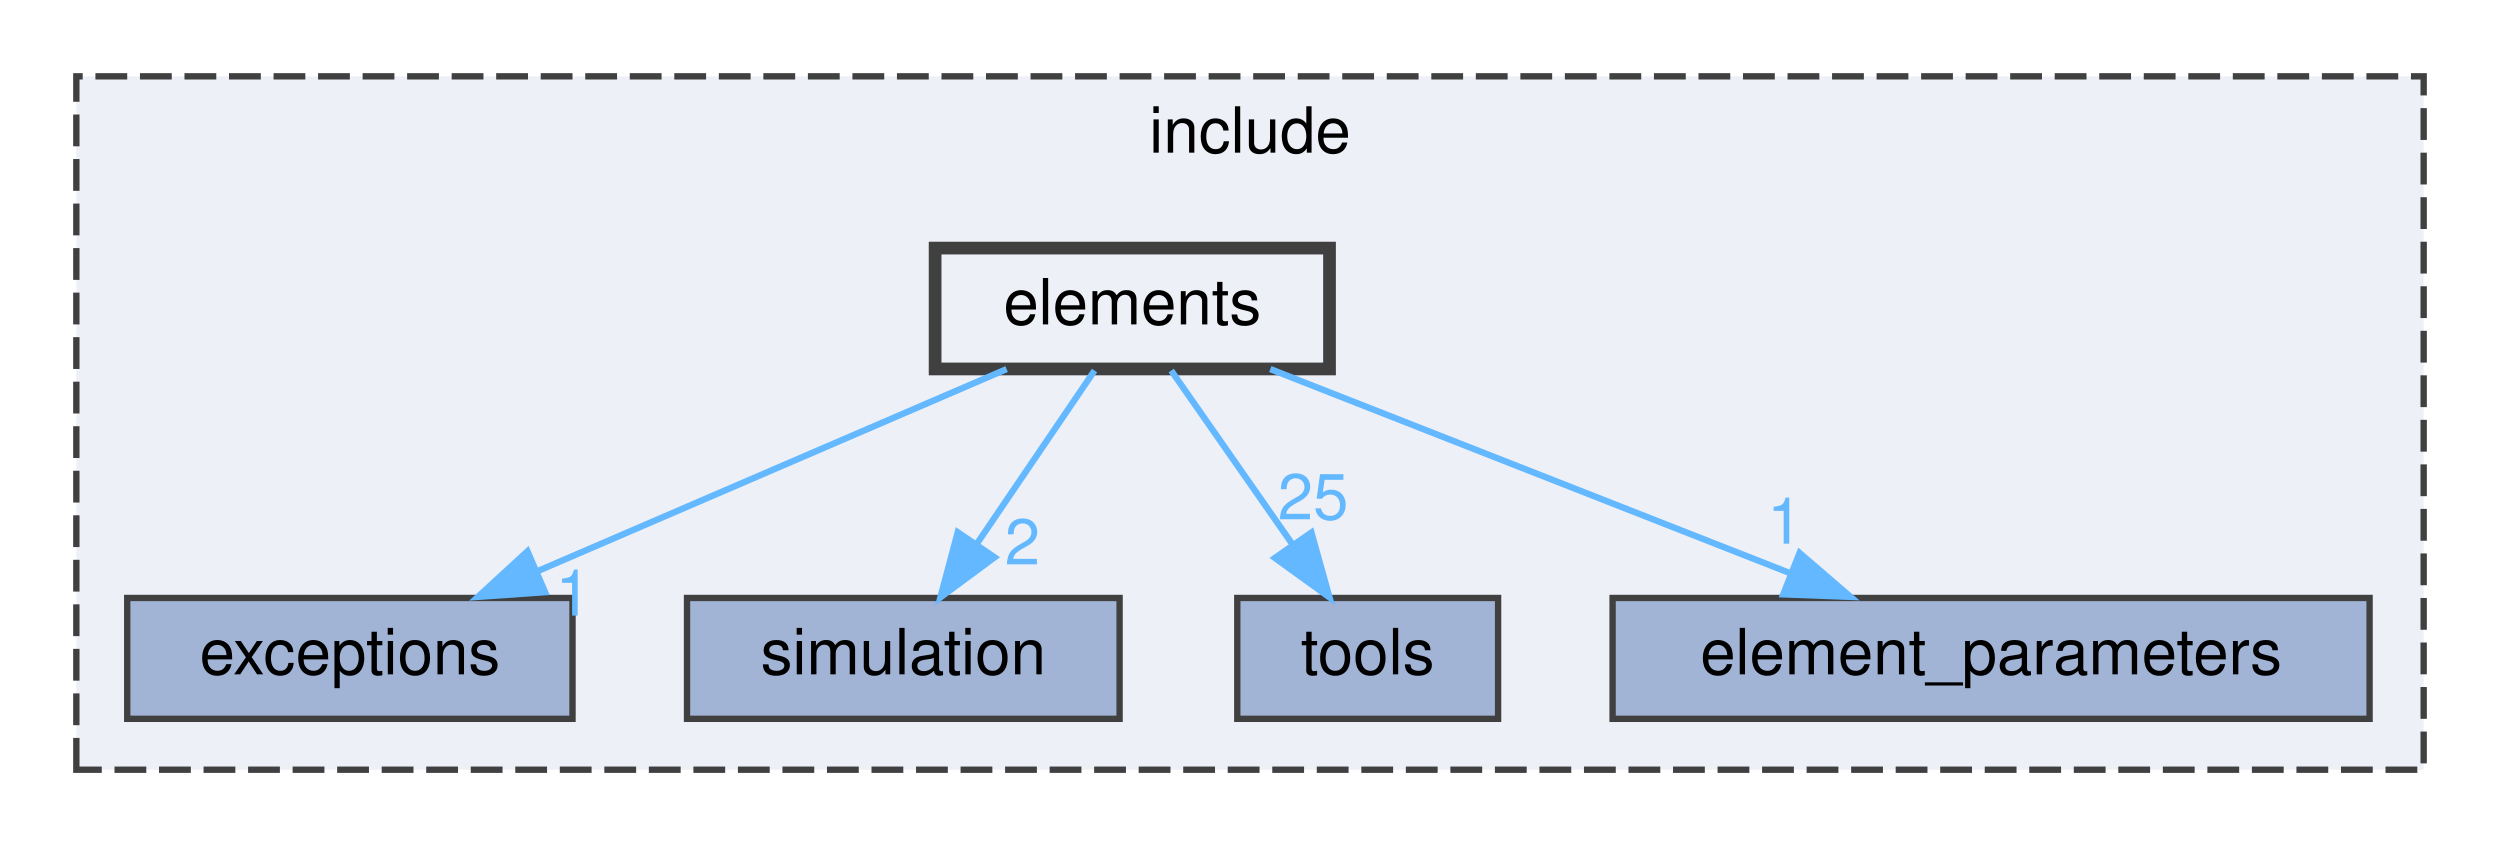
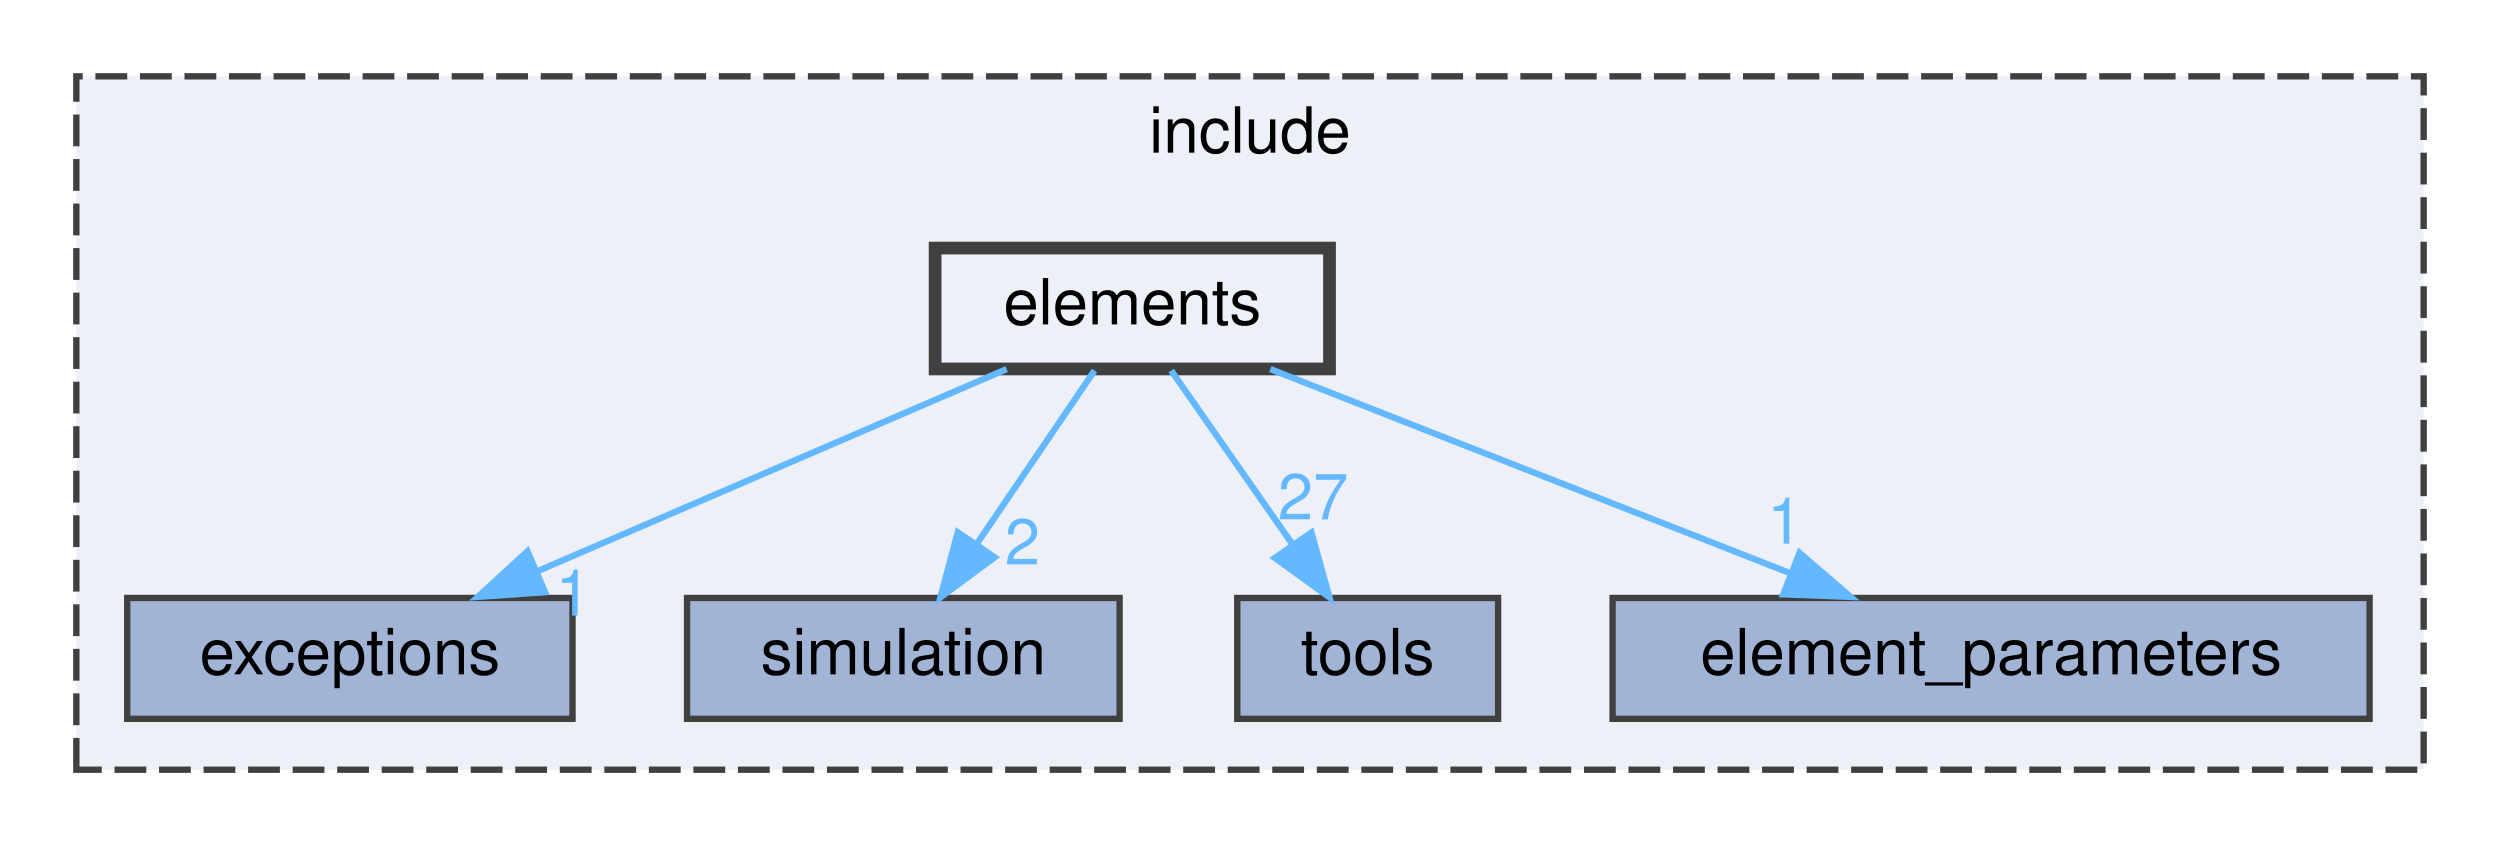
<svg xmlns="http://www.w3.org/2000/svg" xmlns:xlink="http://www.w3.org/1999/xlink" width="393pt" height="133pt" viewBox="0.00 0.00 393.00 133.00">
  <g id="graph0" class="graph" transform="scale(1 1) rotate(0) translate(4 129)">
    <g id="clust1" class="cluster">
      <g id="a_clust1">
        <a xlink:href="dir_d44c64559bbebec7f509842c48db8b23.html" target="_top" xlink:title="include">
          <polygon fill="#edf0f7" stroke="#404040" stroke-dasharray="5,2" points="8,-8 8,-117 377,-117 377,-8 8,-8" />
          <text text-anchor="middle" x="192.5" y="-105" font-family="Helvetica,sans-Serif" font-size="10.00">include</text>
        </a>
      </g>
    </g>
    <g id="node1" class="node">
      <g id="a_node1">
        <a xlink:href="dir_06ec884a0825782b323e4577406ae7aa.html" target="_top" xlink:title="exceptions">
          <polygon fill="#a2b4d6" stroke="#404040" points="86,-35 16,-35 16,-16 86,-16 86,-35" />
          <text text-anchor="middle" x="51" y="-23" font-family="Helvetica,sans-Serif" font-size="10.00">exceptions</text>
        </a>
      </g>
    </g>
    <g id="node2" class="node">
      <g id="a_node2">
        <a xlink:href="dir_5b4f22f4782ab9e132490b62f43f6146.html" target="_top" xlink:title="simulation">
          <polygon fill="#a2b4d6" stroke="#404040" points="172,-35 104,-35 104,-16 172,-16 172,-35" />
          <text text-anchor="middle" x="138" y="-23" font-family="Helvetica,sans-Serif" font-size="10.00">simulation</text>
        </a>
      </g>
    </g>
    <g id="node3" class="node">
      <g id="a_node3">
        <a xlink:href="dir_db22b1395f615d1428e10e22469fe87b.html" target="_top" xlink:title="tools">
          <polygon fill="#a2b4d6" stroke="#404040" points="231.5,-35 190.5,-35 190.5,-16 231.5,-16 231.5,-35" />
          <text text-anchor="middle" x="211" y="-23" font-family="Helvetica,sans-Serif" font-size="10.00">tools</text>
        </a>
      </g>
    </g>
    <g id="node4" class="node">
      <g id="a_node4">
        <a xlink:href="dir_f576050f07e2bc15a7f050f73a80137e.html" target="_top" xlink:title="element_parameters">
          <polygon fill="#a2b4d6" stroke="#404040" points="368.5,-35 249.5,-35 249.5,-16 368.5,-16 368.5,-35" />
          <text text-anchor="middle" x="309" y="-23" font-family="Helvetica,sans-Serif" font-size="10.00">element_parameters</text>
        </a>
      </g>
    </g>
    <g id="node5" class="node">
      <g id="a_node5">
        <a xlink:href="dir_5cf46d5786cc9ec242e3a7a980f190c8.html" target="_top" xlink:title="elements">
          <polygon fill="#edf0f7" stroke="#404040" stroke-width="2" points="205,-90 143,-90 143,-71 205,-71 205,-90" />
          <text text-anchor="middle" x="174" y="-78" font-family="Helvetica,sans-Serif" font-size="10.00">elements</text>
        </a>
      </g>
    </g>
    <g id="edge1" class="edge">
      <g id="a_edge1">
        <a xlink:href="dir_000004_000006.html" target="_top">
          <path fill="none" stroke="#63b8ff" d="M154.24,-70.98C134.27,-62.38 103.2,-48.99 80.35,-39.15" />
          <polygon fill="#63b8ff" stroke="#63b8ff" points="81.69,-35.91 71.12,-35.17 78.92,-42.34 81.69,-35.91" />
        </a>
      </g>
      <g id="a_edge1-headlabel">
        <a xlink:href="dir_000004_000006.html" target="_top" xlink:title="1">
          <text text-anchor="middle" x="86.12" y="-32.23" font-family="Helvetica,sans-Serif" font-size="10.00" fill="#63b8ff">1</text>
        </a>
      </g>
    </g>
    <g id="edge2" class="edge">
      <g id="a_edge2">
        <a xlink:href="dir_000004_000013.html" target="_top">
          <path fill="none" stroke="#63b8ff" d="M168.06,-70.75C163.02,-63.34 155.66,-52.5 149.49,-43.41" />
          <polygon fill="#63b8ff" stroke="#63b8ff" points="152.35,-41.39 143.83,-35.09 146.56,-45.33 152.35,-41.39" />
        </a>
      </g>
      <g id="a_edge2-headlabel">
        <a xlink:href="dir_000004_000013.html" target="_top" xlink:title="2">
          <text text-anchor="middle" x="156.72" y="-40.27" font-family="Helvetica,sans-Serif" font-size="10.00" fill="#63b8ff">2</text>
        </a>
      </g>
    </g>
    <g id="edge3" class="edge">
      <g id="a_edge3">
        <a xlink:href="dir_000004_000016.html" target="_top">
          <path fill="none" stroke="#63b8ff" d="M180.11,-70.75C185.28,-63.34 192.85,-52.5 199.19,-43.41" />
          <polygon fill="#63b8ff" stroke="#63b8ff" points="202.15,-45.29 205,-35.09 196.41,-41.29 202.15,-45.29" />
        </a>
      </g>
      <g id="a_edge3-headlabel">
-         <a xlink:href="dir_000004_000016.html" target="_top" xlink:title="25">
-           <text text-anchor="middle" x="202.42" y="-47.36" font-family="Helvetica,sans-Serif" font-size="10.00" fill="#63b8ff">25</text>
+         <a xlink:href="dir_000004_000016.html" target="_top" xlink:title="27">
+           <text text-anchor="middle" x="202.42" y="-47.36" font-family="Helvetica,sans-Serif" font-size="10.00" fill="#63b8ff">27</text>
        </a>
      </g>
    </g>
    <g id="edge4" class="edge">
      <g id="a_edge4">
        <a xlink:href="dir_000004_000002.html" target="_top">
          <path fill="none" stroke="#63b8ff" d="M195.69,-70.98C217.8,-62.3 252.32,-48.75 277.45,-38.88" />
          <polygon fill="#63b8ff" stroke="#63b8ff" points="278.89,-42.08 286.92,-35.17 276.33,-35.57 278.89,-42.08" />
        </a>
      </g>
      <g id="a_edge4-headlabel">
        <a xlink:href="dir_000004_000002.html" target="_top" xlink:title="1">
          <text text-anchor="middle" x="276.58" y="-43.54" font-family="Helvetica,sans-Serif" font-size="10.00" fill="#63b8ff">1</text>
        </a>
      </g>
    </g>
  </g>
</svg>
